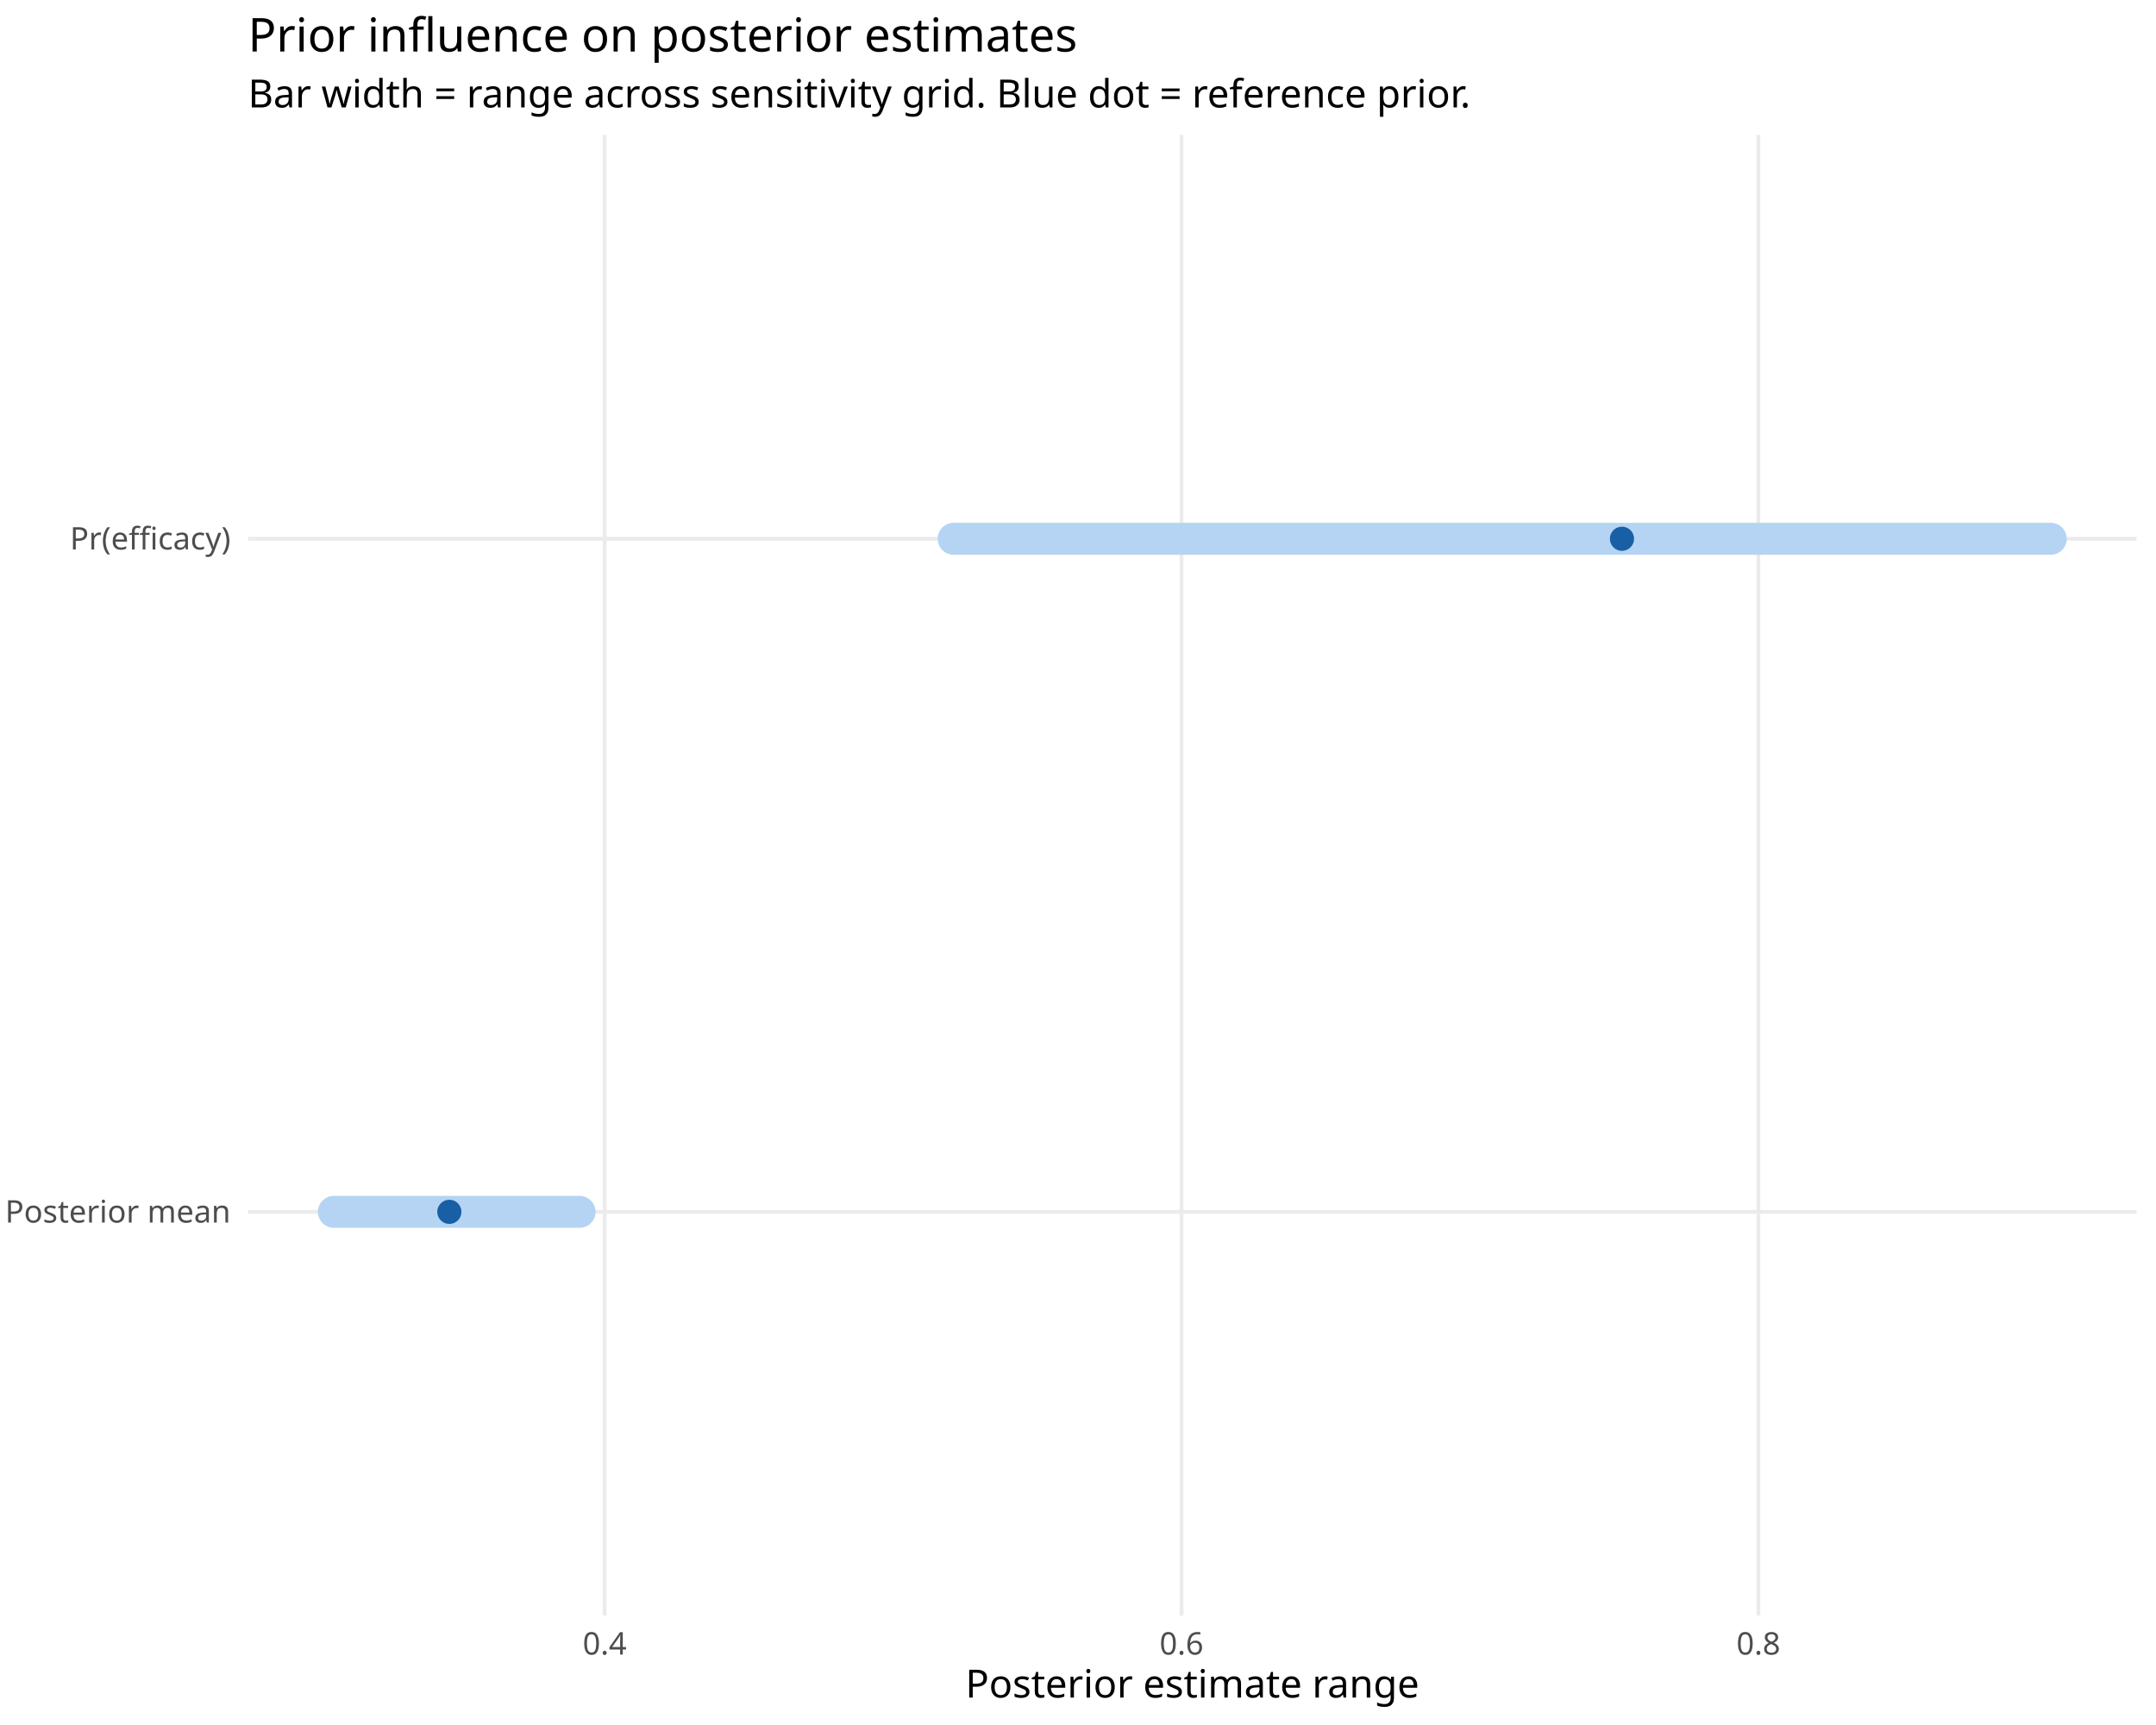
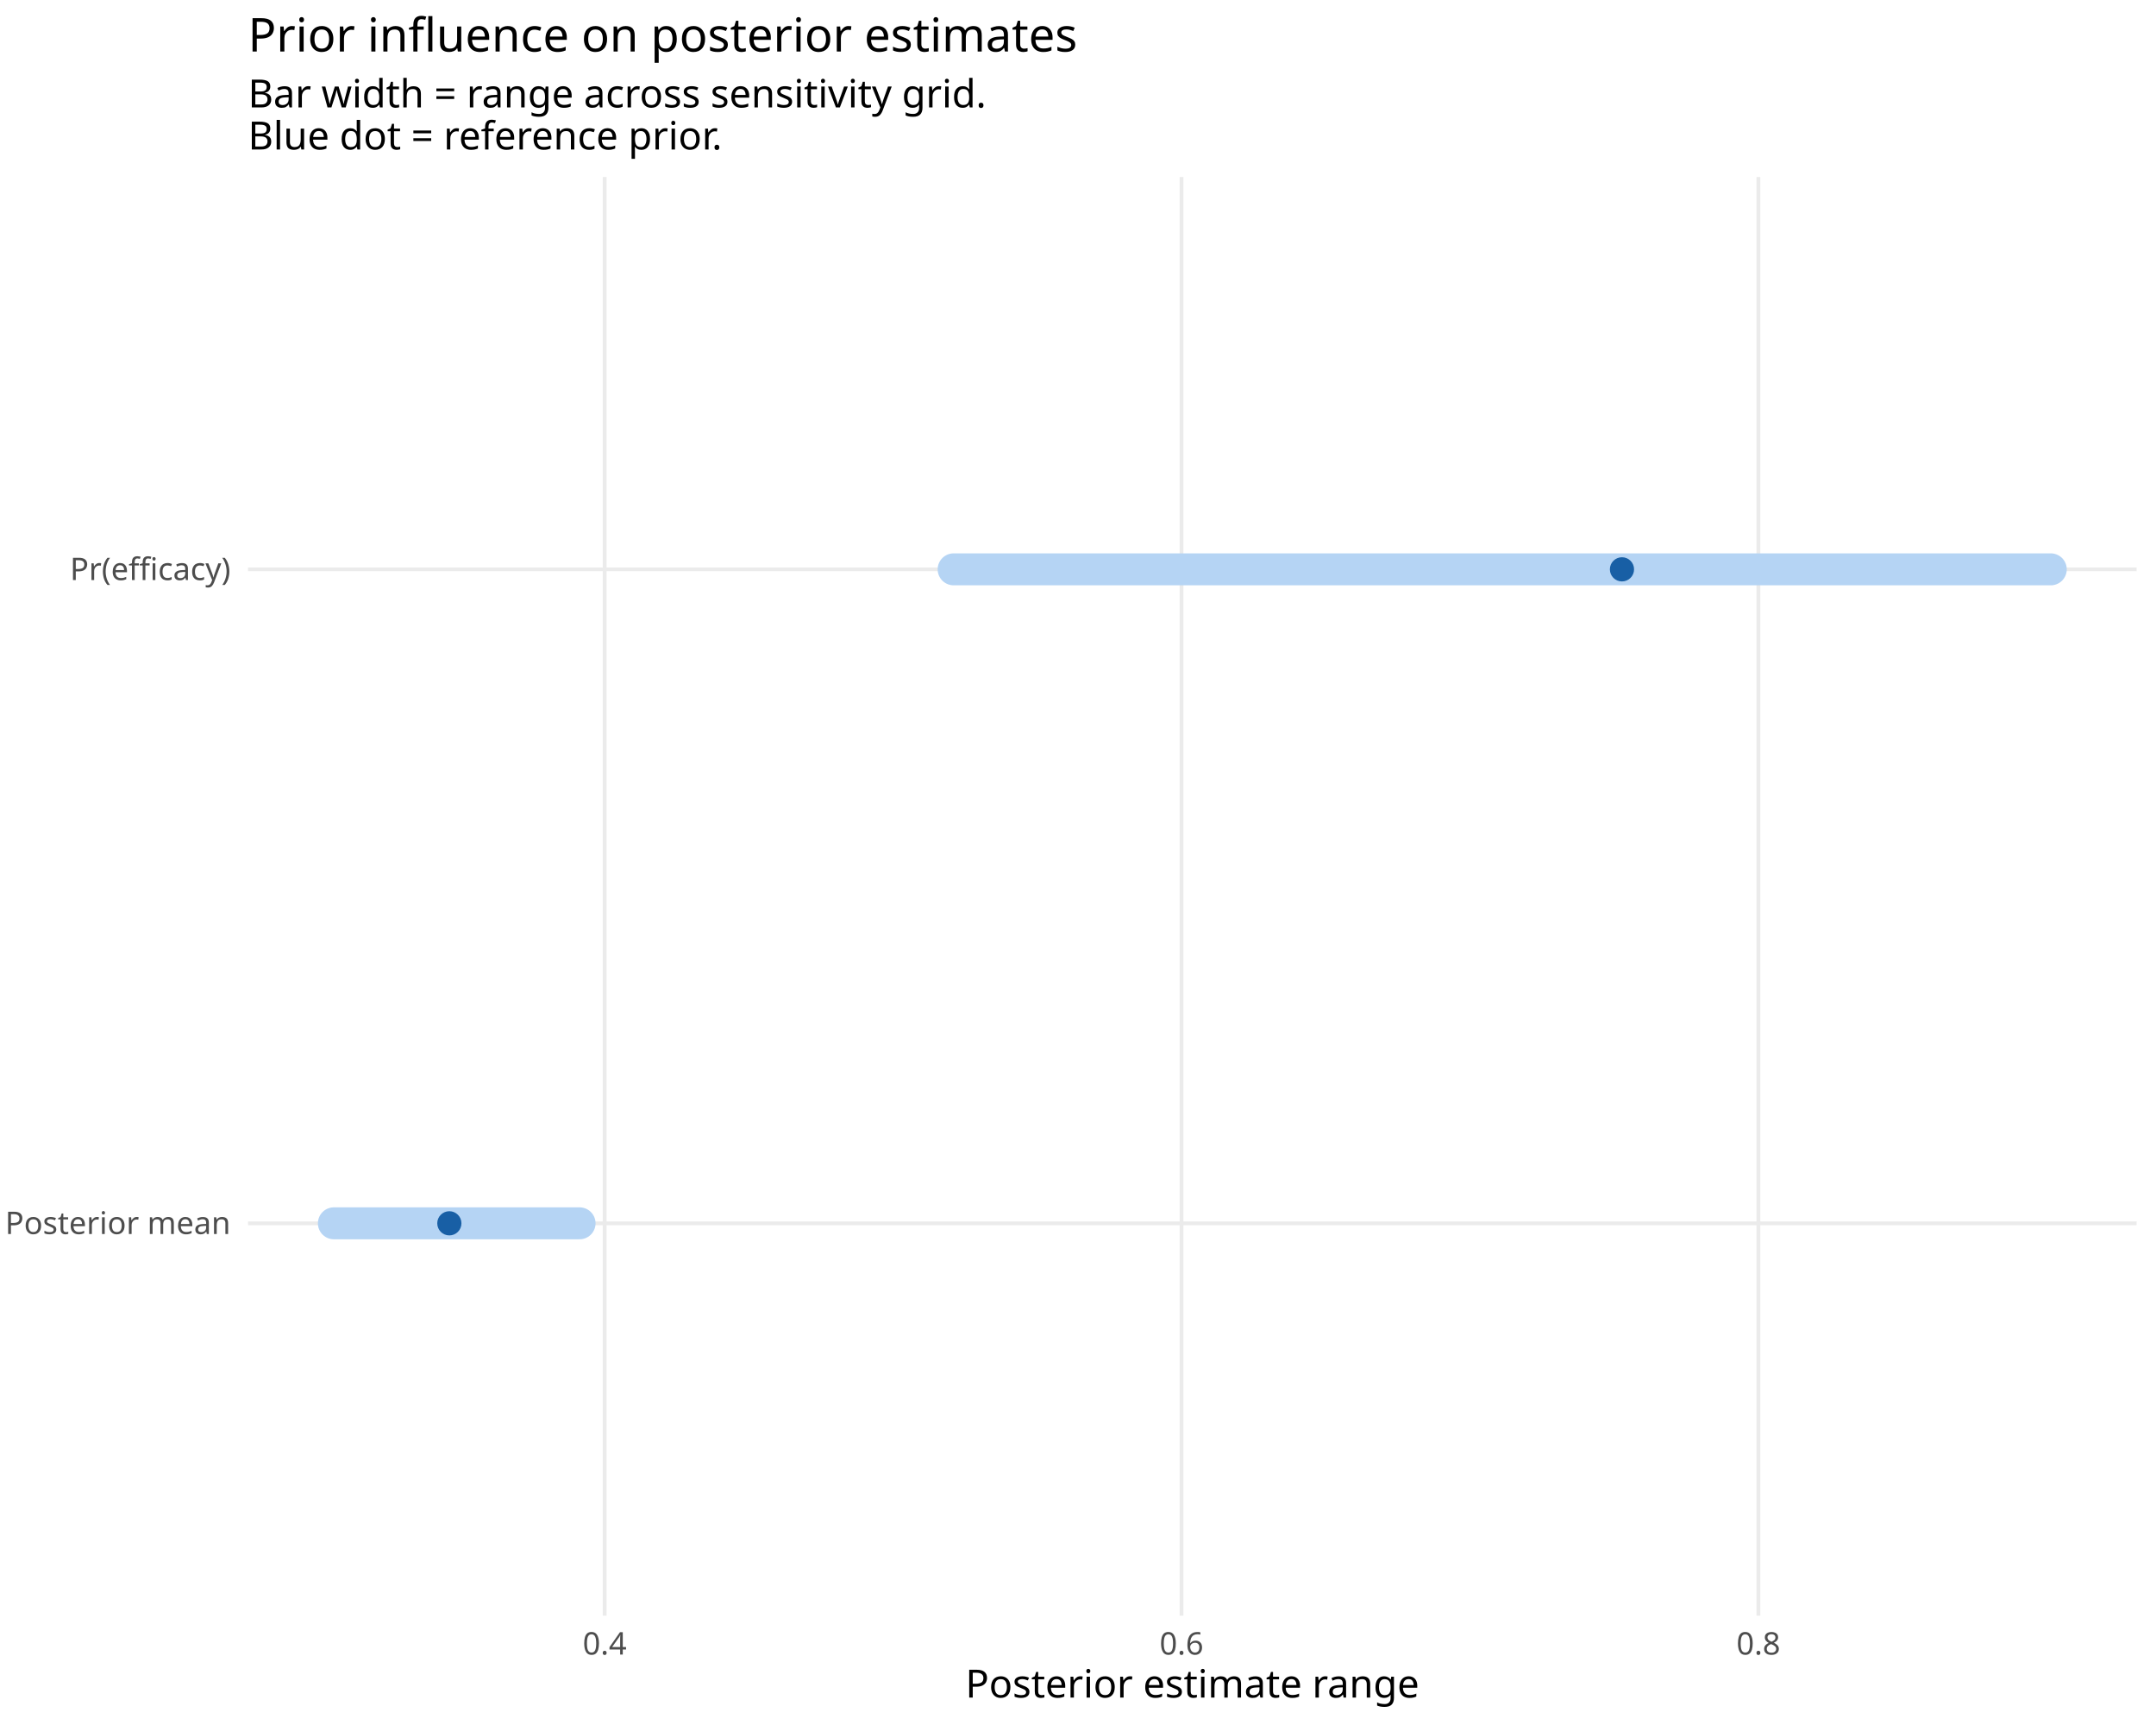
<svg xmlns="http://www.w3.org/2000/svg" class="svglite" data-engine-version="2.0" width="720.00pt" height="576.00pt" viewBox="0 0 720.00 576.00">
  <defs>
    <style type="text/css">
    .svglite line, .svglite polyline, .svglite polygon, .svglite path, .svglite rect, .svglite circle {
      fill: none;
      stroke: #000000;
      stroke-linecap: round;
      stroke-linejoin: round;
      stroke-miterlimit: 10.00;
    }
  </style>
  </defs>
  <rect width="100%" height="100%" style="stroke: none; fill: #FFFFFF;" />
  <defs>
    <clipPath id="cpMC4wMHw3MjAuMDB8MC4wMHw1NzYuMDA=">
      <rect x="0.00" y="0.00" width="720.00" height="576.00" />
    </clipPath>
  </defs>
  <g clip-path="url(#cpMC4wMHw3MjAuMDB8MC4wMHw1NzYuMDA=)">
    <rect x="-0" y="0.00" width="720.00" height="576.00" style="stroke-width: 1.26; stroke: none; fill: #FFFFFF;" />
  </g>
  <defs>
-     <clipPath id="cpODIuODN8NzEzLjUyfDQ1LjA1fDUzOS41MA==">
-       <rect x="82.83" y="45.05" width="630.69" height="494.45" />
+     <clipPath id="cpODIuODN8NzEzLjUyfDU5LjA5fDUzOS41MA==">
+       <rect x="82.83" y="59.09" width="630.69" height="480.41" />
    </clipPath>
  </defs>
-   <g clip-path="url(#cpODIuODN8NzEzLjUyfDQ1LjA1fDUzOS41MA==)">
-     <polyline points="82.83,404.65 713.52,404.65 " style="stroke-width: 1.26; stroke: #EBEBEB; stroke-linecap: butt;" />
-     <polyline points="82.83,179.90 713.52,179.90 " style="stroke-width: 1.26; stroke: #EBEBEB; stroke-linecap: butt;" />
-     <polyline points="201.93,539.50 201.93,45.05 " style="stroke-width: 1.26; stroke: #EBEBEB; stroke-linecap: butt;" />
-     <polyline points="394.57,539.50 394.57,45.05 " style="stroke-width: 1.26; stroke: #EBEBEB; stroke-linecap: butt;" />
-     <polyline points="587.22,539.50 587.22,45.05 " style="stroke-width: 1.26; stroke: #EBEBEB; stroke-linecap: butt;" />
-     <line x1="318.47" y1="179.90" x2="684.86" y2="179.90" style="stroke-width: 10.67; stroke: #B5D4F4;" />
-     <line x1="111.50" y1="404.65" x2="193.55" y2="404.65" style="stroke-width: 10.67; stroke: #B5D4F4;" />
-     <circle cx="541.66" cy="179.90" r="3.62" style="stroke-width: 0.84; stroke: #185FA5; fill: #185FA5;" />
-     <circle cx="150.06" cy="404.65" r="3.62" style="stroke-width: 0.84; stroke: #185FA5; fill: #185FA5;" />
+   <g clip-path="url(#cpODIuODN8NzEzLjUyfDU5LjA5fDUzOS41MA==)">
+     <polyline points="82.83,408.48 713.52,408.48 " style="stroke-width: 1.26; stroke: #EBEBEB; stroke-linecap: butt;" />
+     <polyline points="82.83,190.11 713.52,190.11 " style="stroke-width: 1.26; stroke: #EBEBEB; stroke-linecap: butt;" />
+     <polyline points="201.93,539.50 201.93,59.09 " style="stroke-width: 1.26; stroke: #EBEBEB; stroke-linecap: butt;" />
+     <polyline points="394.57,539.50 394.57,59.09 " style="stroke-width: 1.26; stroke: #EBEBEB; stroke-linecap: butt;" />
+     <polyline points="587.22,539.50 587.22,59.09 " style="stroke-width: 1.26; stroke: #EBEBEB; stroke-linecap: butt;" />
+     <line x1="318.47" y1="190.11" x2="684.86" y2="190.11" style="stroke-width: 10.67; stroke: #B5D4F4;" />
+     <line x1="111.50" y1="408.48" x2="193.55" y2="408.48" style="stroke-width: 10.67; stroke: #B5D4F4;" />
+     <circle cx="541.66" cy="190.11" r="3.62" style="stroke-width: 0.84; stroke: #185FA5; fill: #185FA5;" />
+     <circle cx="150.06" cy="408.48" r="3.62" style="stroke-width: 0.84; stroke: #185FA5; fill: #185FA5;" />
  </g>
  <g clip-path="url(#cpMC4wMHw3MjAuMDB8MC4wMHw1NzYuMDA=)">
-     <text x="77.01" y="408.23" text-anchor="end" style="font-size: 10.40px; fill: #4D4D4D; font-family: sans;" textLength="70.53px" lengthAdjust="spacingAndGlyphs">Posterior mean</text>
-     <text x="77.01" y="183.48" text-anchor="end" style="font-size: 10.40px; fill: #4D4D4D; font-family: sans;" textLength="52.60px" lengthAdjust="spacingAndGlyphs">Pr(efficacy)</text>
+     <text x="77.01" y="412.05" text-anchor="end" style="font-size: 10.40px; fill: #4D4D4D; font-family: sans;" textLength="70.53px" lengthAdjust="spacingAndGlyphs">Posterior mean</text>
+     <text x="77.01" y="193.69" text-anchor="end" style="font-size: 10.40px; fill: #4D4D4D; font-family: sans;" textLength="52.60px" lengthAdjust="spacingAndGlyphs">Pr(efficacy)</text>
    <text x="201.93" y="552.48" text-anchor="middle" style="font-size: 10.40px; fill: #4D4D4D; font-family: sans;" textLength="14.46px" lengthAdjust="spacingAndGlyphs">0.4</text>
    <text x="394.57" y="552.48" text-anchor="middle" style="font-size: 10.40px; fill: #4D4D4D; font-family: sans;" textLength="14.46px" lengthAdjust="spacingAndGlyphs">0.6</text>
    <text x="587.22" y="552.48" text-anchor="middle" style="font-size: 10.40px; fill: #4D4D4D; font-family: sans;" textLength="14.46px" lengthAdjust="spacingAndGlyphs">0.8</text>
    <text x="398.18" y="566.83" text-anchor="middle" style="font-size: 13.00px; font-family: sans;" textLength="141.64px" lengthAdjust="spacingAndGlyphs">Posterior estimate range</text>
-     <text x="82.83" y="35.87" style="font-size: 13.00px; font-family: sans;" textLength="387.35px" lengthAdjust="spacingAndGlyphs">Bar width = range across sensitivity grid. Blue dot = reference prior.</text>
+     <text x="82.83" y="35.87" style="font-size: 13.00px; font-family: sans;" textLength="233.06px" lengthAdjust="spacingAndGlyphs">Bar width = range across sensitivity grid.</text>
+     <text x="82.83" y="49.91" style="font-size: 13.00px; font-family: sans;" textLength="150.68px" lengthAdjust="spacingAndGlyphs">Blue dot = reference prior.</text>
    <text x="82.83" y="17.21" style="font-size: 15.60px; font-family: sans;" textLength="257.55px" lengthAdjust="spacingAndGlyphs">Prior influence on posterior estimates</text>
  </g>
</svg>
